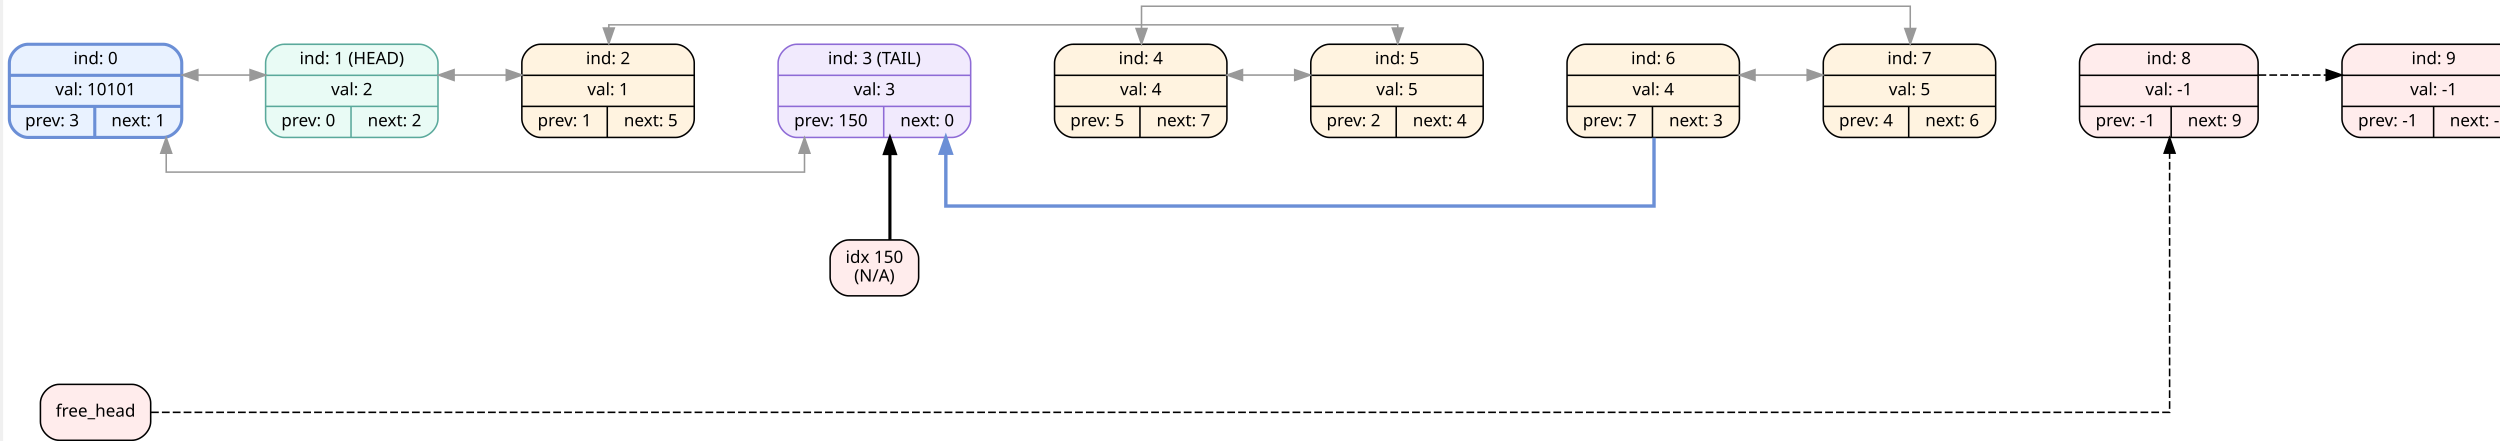
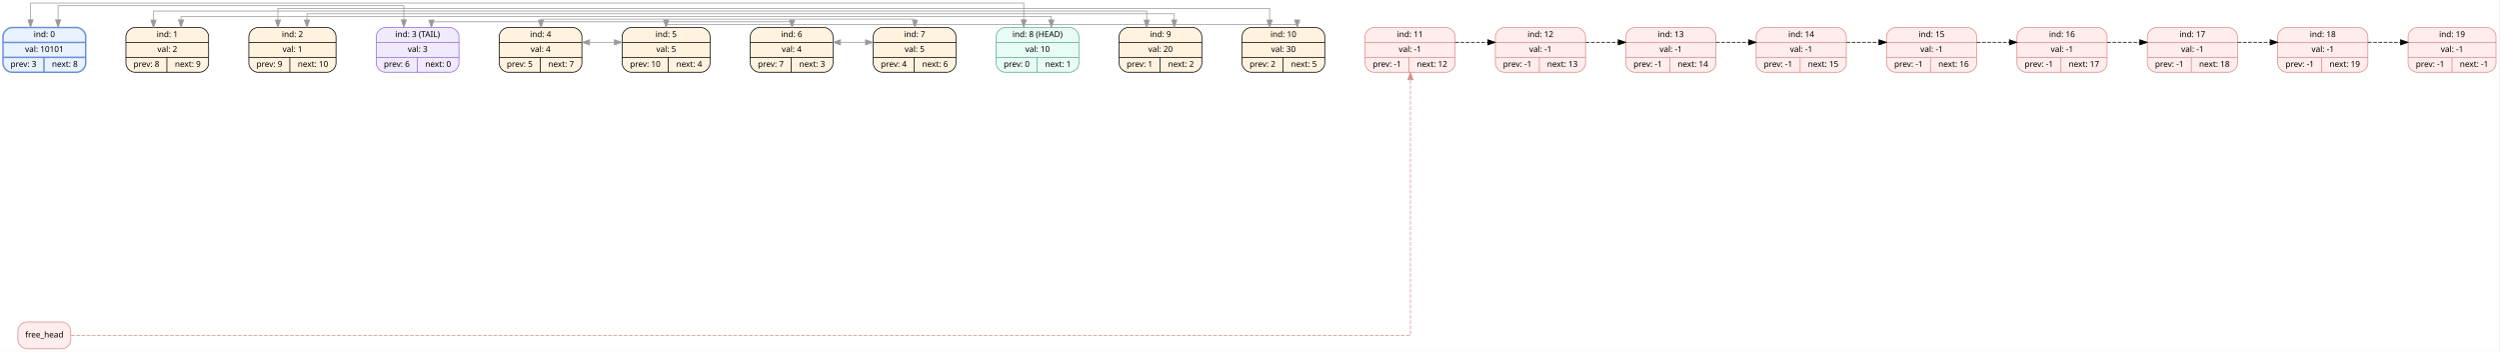
- <svg xmlns="http://www.w3.org/2000/svg" width="562pt" height="99pt" viewBox="0.00 0.00 562.00 99.25">
-   <g id="graph0" class="graph" transform="scale(0.35 0.35) rotate(0) translate(4 283.5)">
-     <polygon fill="white" stroke="transparent" points="-4,4 -4,-283.5 1624,-283.5 1624,4 -4,4" />
+ <svg xmlns="http://www.w3.org/2000/svg" width="3354pt" height="472pt" viewBox="0.00 0.00 3354.00 471.90">
+   <g id="graph0" class="graph" transform="scale(1 1) rotate(0) translate(4 467.9)">
+     <polygon fill="white" stroke="transparent" points="-4,4 -4,-467.9 3350,-467.9 3350,4 -4,4" />
    <g id="node1" class="node">
-       <path fill="#e9f2ff" stroke="#6b8fd6" stroke-width="2" d="M12,-195C12,-195 99,-195 99,-195 105,-195 111,-201 111,-207 111,-207 111,-243 111,-243 111,-249 105,-255 99,-255 99,-255 12,-255 12,-255 6,-255 0,-249 0,-243 0,-243 0,-207 0,-207 0,-201 6,-195 12,-195" />
-       <text text-anchor="middle" x="55.5" y="-242.2" font-family="Fira Mono" font-size="11.00">ind: 0</text>
-       <polyline fill="none" stroke="#6b8fd6" stroke-width="2" points="0,-235 111,-235 " />
-       <text text-anchor="middle" x="55.5" y="-222.2" font-family="Fira Mono" font-size="11.00">val: 10101</text>
-       <polyline fill="none" stroke="#6b8fd6" stroke-width="2" points="0,-215 111,-215 " />
-       <text text-anchor="middle" x="27.5" y="-202.2" font-family="Fira Mono" font-size="11.00">prev: 3</text>
-       <polyline fill="none" stroke="#6b8fd6" stroke-width="2" points="55,-195 55,-215 " />
-       <text text-anchor="middle" x="83" y="-202.2" font-family="Fira Mono" font-size="11.00">next: 1</text>
+       <path fill="#e9f2ff" stroke="#6b8fd6" stroke-width="2" d="M12,-371C12,-371 99,-371 99,-371 105,-371 111,-377 111,-383 111,-383 111,-419 111,-419 111,-425 105,-431 99,-431 99,-431 12,-431 12,-431 6,-431 0,-425 0,-419 0,-419 0,-383 0,-383 0,-377 6,-371 12,-371" />
+       <text text-anchor="middle" x="55.5" y="-418.2" font-family="Fira Mono" font-size="11.00">ind: 0</text>
+       <polyline fill="none" stroke="#6b8fd6" stroke-width="2" points="0,-411 111,-411 " />
+       <text text-anchor="middle" x="55.5" y="-398.2" font-family="Fira Mono" font-size="11.00">val: 10101</text>
+       <polyline fill="none" stroke="#6b8fd6" stroke-width="2" points="0,-391 111,-391 " />
+       <text text-anchor="middle" x="27.5" y="-378.2" font-family="Fira Mono" font-size="11.00">prev: 3</text>
+       <polyline fill="none" stroke="#6b8fd6" stroke-width="2" points="55,-371 55,-391 " />
+       <text text-anchor="middle" x="83" y="-378.2" font-family="Fira Mono" font-size="11.00">next: 8</text>
    </g>
    <g id="node2" class="node">
-       <path fill="#e9fbf5" stroke="#5aa99b" d="M177,-195C177,-195 264,-195 264,-195 270,-195 276,-201 276,-207 276,-207 276,-243 276,-243 276,-249 270,-255 264,-255 264,-255 177,-255 177,-255 171,-255 165,-249 165,-243 165,-243 165,-207 165,-207 165,-201 171,-195 177,-195" />
-       <text text-anchor="middle" x="220.5" y="-242.2" font-family="Fira Mono" font-size="11.00">ind: 1 (HEAD)</text>
-       <polyline fill="none" stroke="#5aa99b" points="165,-235 276,-235 " />
-       <text text-anchor="middle" x="220.5" y="-222.2" font-family="Fira Mono" font-size="11.00">val: 2</text>
-       <polyline fill="none" stroke="#5aa99b" points="165,-215 276,-215 " />
-       <text text-anchor="middle" x="192.5" y="-202.2" font-family="Fira Mono" font-size="11.00">prev: 0</text>
-       <polyline fill="none" stroke="#5aa99b" points="220,-195 220,-215 " />
-       <text text-anchor="middle" x="248" y="-202.2" font-family="Fira Mono" font-size="11.00">next: 2</text>
-     </g>
-     <g id="edge11" class="edge">
-       <path fill="none" stroke="#999999" d="M121.36,-235.17C121.36,-235.17 154.98,-235.17 154.98,-235.17" />
-       <polygon fill="#999999" stroke="#999999" points="154.98,-238.67 164.98,-235.17 154.98,-231.67 154.98,-238.67" />
-       <polygon fill="#999999" stroke="#999999" points="121.36,-231.67 111.36,-235.17 121.36,-238.67 121.36,-231.67" />
+       <path fill="#fff3e0" stroke="#000000" d="M177,-371C177,-371 264,-371 264,-371 270,-371 276,-377 276,-383 276,-383 276,-419 276,-419 276,-425 270,-431 264,-431 264,-431 177,-431 177,-431 171,-431 165,-425 165,-419 165,-419 165,-383 165,-383 165,-377 171,-371 177,-371" />
+       <text text-anchor="middle" x="220.5" y="-418.2" font-family="Fira Mono" font-size="11.00">ind: 1</text>
+       <polyline fill="none" stroke="#000000" points="165,-411 276,-411 " />
+       <text text-anchor="middle" x="220.5" y="-398.2" font-family="Fira Mono" font-size="11.00">val: 2</text>
+       <polyline fill="none" stroke="#000000" points="165,-391 276,-391 " />
+       <text text-anchor="middle" x="192.5" y="-378.2" font-family="Fira Mono" font-size="11.00">prev: 8</text>
+       <polyline fill="none" stroke="#000000" points="220,-371 220,-391 " />
+       <text text-anchor="middle" x="248" y="-378.2" font-family="Fira Mono" font-size="11.00">next: 9</text>
+     </g>
+     <g id="node9" class="node">
+       <path fill="#e9fbf5" stroke="#5aa99b" d="M1345,-371C1345,-371 1432,-371 1432,-371 1438,-371 1444,-377 1444,-383 1444,-383 1444,-419 1444,-419 1444,-425 1438,-431 1432,-431 1432,-431 1345,-431 1345,-431 1339,-431 1333,-425 1333,-419 1333,-419 1333,-383 1333,-383 1333,-377 1339,-371 1345,-371" />
+       <text text-anchor="middle" x="1388.5" y="-418.2" font-family="Fira Mono" font-size="11.00">ind: 8 (HEAD)</text>
+       <polyline fill="none" stroke="#5aa99b" points="1333,-411 1444,-411 " />
+       <text text-anchor="middle" x="1388.5" y="-398.2" font-family="Fira Mono" font-size="11.00">val: 10</text>
+       <polyline fill="none" stroke="#5aa99b" points="1333,-391 1444,-391 " />
+       <text text-anchor="middle" x="1360.5" y="-378.2" font-family="Fira Mono" font-size="11.00">prev: 0</text>
+       <polyline fill="none" stroke="#5aa99b" points="1388,-371 1388,-391 " />
+       <text text-anchor="middle" x="1416" y="-378.2" font-family="Fira Mono" font-size="11.00">next: 1</text>
+     </g>
+     <g id="edge28" class="edge">
+       <path fill="none" stroke="#999999" d="M37,-441.34C37,-441.34 37,-463.9 37,-463.9 37,-463.9 1370,-463.9 1370,-463.9 1370,-463.9 1370,-441.34 1370,-441.34" />
+       <polygon fill="#999999" stroke="#999999" points="40.5,-441.34 37,-431.34 33.5,-441.34 40.5,-441.34" />
+       <polygon fill="#999999" stroke="#999999" points="1373.5,-441.34 1370,-431.34 1366.5,-441.34 1373.5,-441.34" />
    </g>
    <g id="node3" class="node">
-       <path fill="#fff3e0" stroke="#000000" d="M342,-195C342,-195 429,-195 429,-195 435,-195 441,-201 441,-207 441,-207 441,-243 441,-243 441,-249 435,-255 429,-255 429,-255 342,-255 342,-255 336,-255 330,-249 330,-243 330,-243 330,-207 330,-207 330,-201 336,-195 342,-195" />
-       <text text-anchor="middle" x="385.5" y="-242.2" font-family="Fira Mono" font-size="11.00">ind: 2</text>
-       <polyline fill="none" stroke="#000000" points="330,-235 441,-235 " />
-       <text text-anchor="middle" x="385.5" y="-222.2" font-family="Fira Mono" font-size="11.00">val: 1</text>
-       <polyline fill="none" stroke="#000000" points="330,-215 441,-215 " />
-       <text text-anchor="middle" x="357.5" y="-202.2" font-family="Fira Mono" font-size="11.00">prev: 1</text>
-       <polyline fill="none" stroke="#000000" points="385,-195 385,-215 " />
-       <text text-anchor="middle" x="413" y="-202.2" font-family="Fira Mono" font-size="11.00">next: 5</text>
-     </g>
-     <g id="edge12" class="edge">
-       <path fill="none" stroke="#999999" d="M286.36,-235.17C286.36,-235.17 319.98,-235.17 319.98,-235.17" />
-       <polygon fill="#999999" stroke="#999999" points="319.98,-238.67 329.98,-235.17 319.98,-231.67 319.98,-238.67" />
-       <polygon fill="#999999" stroke="#999999" points="286.36,-231.67 276.36,-235.17 286.36,-238.67 286.36,-231.67" />
+       <path fill="#fff3e0" stroke="#000000" d="M342,-371C342,-371 435,-371 435,-371 441,-371 447,-377 447,-383 447,-383 447,-419 447,-419 447,-425 441,-431 435,-431 435,-431 342,-431 342,-431 336,-431 330,-425 330,-419 330,-419 330,-383 330,-383 330,-377 336,-371 342,-371" />
+       <text text-anchor="middle" x="388.5" y="-418.2" font-family="Fira Mono" font-size="11.00">ind: 2</text>
+       <polyline fill="none" stroke="#000000" points="330,-411 447,-411 " />
+       <text text-anchor="middle" x="388.5" y="-398.2" font-family="Fira Mono" font-size="11.00">val: 1</text>
+       <polyline fill="none" stroke="#000000" points="330,-391 447,-391 " />
+       <text text-anchor="middle" x="357.5" y="-378.2" font-family="Fira Mono" font-size="11.00">prev: 9</text>
+       <polyline fill="none" stroke="#000000" points="385,-371 385,-391 " />
+       <text text-anchor="middle" x="416" y="-378.2" font-family="Fira Mono" font-size="11.00">next: 10</text>
+     </g>
+     <g id="node10" class="node">
+       <path fill="#fff3e0" stroke="#000000" d="M1510,-371C1510,-371 1597,-371 1597,-371 1603,-371 1609,-377 1609,-383 1609,-383 1609,-419 1609,-419 1609,-425 1603,-431 1597,-431 1597,-431 1510,-431 1510,-431 1504,-431 1498,-425 1498,-419 1498,-419 1498,-383 1498,-383 1498,-377 1504,-371 1510,-371" />
+       <text text-anchor="middle" x="1553.5" y="-418.2" font-family="Fira Mono" font-size="11.00">ind: 9</text>
+       <polyline fill="none" stroke="#000000" points="1498,-411 1609,-411 " />
+       <text text-anchor="middle" x="1553.5" y="-398.2" font-family="Fira Mono" font-size="11.00">val: 20</text>
+       <polyline fill="none" stroke="#000000" points="1498,-391 1609,-391 " />
+       <text text-anchor="middle" x="1525.5" y="-378.2" font-family="Fira Mono" font-size="11.00">prev: 1</text>
+       <polyline fill="none" stroke="#000000" points="1553,-371 1553,-391 " />
+       <text text-anchor="middle" x="1581" y="-378.2" font-family="Fira Mono" font-size="11.00">next: 2</text>
+     </g>
+     <g id="edge29" class="edge">
+       <path fill="none" stroke="#999999" d="M202,-441C202,-441 202,-453.1 202,-453.1 202,-453.1 1535,-453.1 1535,-453.1 1535,-453.1 1535,-441 1535,-441" />
+       <polygon fill="#999999" stroke="#999999" points="205.5,-441 202,-431 198.5,-441 205.5,-441" />
+       <polygon fill="#999999" stroke="#999999" points="1538.5,-441 1535,-431 1531.5,-441 1538.5,-441" />
    </g>
    <g id="node4" class="node">
-       <path fill="#f1eafd" stroke="#8e6bd6" d="M507,-195C507,-195 607,-195 607,-195 613,-195 619,-201 619,-207 619,-207 619,-243 619,-243 619,-249 613,-255 607,-255 607,-255 507,-255 507,-255 501,-255 495,-249 495,-243 495,-243 495,-207 495,-207 495,-201 501,-195 507,-195" />
-       <text text-anchor="middle" x="557" y="-242.2" font-family="Fira Mono" font-size="11.00">ind: 3 (TAIL)</text>
-       <polyline fill="none" stroke="#8e6bd6" points="495,-235 619,-235 " />
-       <text text-anchor="middle" x="557" y="-222.2" font-family="Fira Mono" font-size="11.00">val: 3</text>
-       <polyline fill="none" stroke="#8e6bd6" points="495,-215 619,-215 " />
-       <text text-anchor="middle" x="529" y="-202.2" font-family="Fira Mono" font-size="11.00">prev: 150</text>
-       <polyline fill="none" stroke="#8e6bd6" points="563,-195 563,-215 " />
-       <text text-anchor="middle" x="591" y="-202.2" font-family="Fira Mono" font-size="11.00">next: 0</text>
+       <path fill="#f1eafd" stroke="#8e6bd6" d="M513,-371C513,-371 600,-371 600,-371 606,-371 612,-377 612,-383 612,-383 612,-419 612,-419 612,-425 606,-431 600,-431 600,-431 513,-431 513,-431 507,-431 501,-425 501,-419 501,-419 501,-383 501,-383 501,-377 507,-371 513,-371" />
+       <text text-anchor="middle" x="556.5" y="-418.2" font-family="Fira Mono" font-size="11.00">ind: 3 (TAIL)</text>
+       <polyline fill="none" stroke="#8e6bd6" points="501,-411 612,-411 " />
+       <text text-anchor="middle" x="556.5" y="-398.2" font-family="Fira Mono" font-size="11.00">val: 3</text>
+       <polyline fill="none" stroke="#8e6bd6" points="501,-391 612,-391 " />
+       <text text-anchor="middle" x="528.5" y="-378.2" font-family="Fira Mono" font-size="11.00">prev: 6</text>
+       <polyline fill="none" stroke="#8e6bd6" points="556,-371 556,-391 " />
+       <text text-anchor="middle" x="584" y="-378.2" font-family="Fira Mono" font-size="11.00">next: 0</text>
+     </g>
+     <g id="node11" class="node">
+       <path fill="#fff3e0" stroke="#000000" d="M1675,-371C1675,-371 1762,-371 1762,-371 1768,-371 1774,-377 1774,-383 1774,-383 1774,-419 1774,-419 1774,-425 1768,-431 1762,-431 1762,-431 1675,-431 1675,-431 1669,-431 1663,-425 1663,-419 1663,-419 1663,-383 1663,-383 1663,-377 1669,-371 1675,-371" />
+       <text text-anchor="middle" x="1718.5" y="-418.2" font-family="Fira Mono" font-size="11.00">ind: 10</text>
+       <polyline fill="none" stroke="#000000" points="1663,-411 1774,-411 " />
+       <text text-anchor="middle" x="1718.5" y="-398.2" font-family="Fira Mono" font-size="11.00">val: 30</text>
+       <polyline fill="none" stroke="#000000" points="1663,-391 1774,-391 " />
+       <text text-anchor="middle" x="1690.5" y="-378.2" font-family="Fira Mono" font-size="11.00">prev: 2</text>
+       <polyline fill="none" stroke="#000000" points="1718,-371 1718,-391 " />
+       <text text-anchor="middle" x="1746" y="-378.2" font-family="Fira Mono" font-size="11.00">next: 5</text>
+     </g>
+     <g id="edge30" class="edge">
+       <path fill="none" stroke="#999999" d="M369,-441.13C369,-441.13 369,-456.7 369,-456.7 369,-456.7 1700,-456.7 1700,-456.7 1700,-456.7 1700,-441.13 1700,-441.13" />
+       <polygon fill="#999999" stroke="#999999" points="372.5,-441.13 369,-431.13 365.5,-441.13 372.5,-441.13" />
+       <polygon fill="#999999" stroke="#999999" points="1703.5,-441.13 1700,-431.13 1696.5,-441.13 1703.5,-441.13" />
+     </g>
+     <g id="edge31" class="edge">
+       <path fill="none" stroke="#999999" d="M538,-441.34C538,-441.34 538,-460.3 538,-460.3 538,-460.3 74,-460.3 74,-460.3 74,-460.3 74,-441.34 74,-441.34" />
+       <polygon fill="#999999" stroke="#999999" points="541.5,-441.34 538,-431.34 534.5,-441.34 541.5,-441.34" />
+       <polygon fill="#999999" stroke="#999999" points="77.5,-441.34 74,-431.34 70.5,-441.34 77.5,-441.34" />
+     </g>
+     <g id="node5" class="node">
+       <path fill="#fff3e0" stroke="#000000" d="M678,-371C678,-371 765,-371 765,-371 771,-371 777,-377 777,-383 777,-383 777,-419 777,-419 777,-425 771,-431 765,-431 765,-431 678,-431 678,-431 672,-431 666,-425 666,-419 666,-419 666,-383 666,-383 666,-377 672,-371 678,-371" />
+       <text text-anchor="middle" x="721.5" y="-418.2" font-family="Fira Mono" font-size="11.00">ind: 4</text>
+       <polyline fill="none" stroke="#000000" points="666,-411 777,-411 " />
+       <text text-anchor="middle" x="721.5" y="-398.2" font-family="Fira Mono" font-size="11.00">val: 4</text>
+       <polyline fill="none" stroke="#000000" points="666,-391 777,-391 " />
+       <text text-anchor="middle" x="693.5" y="-378.2" font-family="Fira Mono" font-size="11.00">prev: 5</text>
+       <polyline fill="none" stroke="#000000" points="721,-371 721,-391 " />
+       <text text-anchor="middle" x="749" y="-378.2" font-family="Fira Mono" font-size="11.00">next: 7</text>
    </g>
    <g id="node6" class="node">
-       <path fill="#fff3e0" stroke="#000000" d="M850,-195C850,-195 937,-195 937,-195 943,-195 949,-201 949,-207 949,-207 949,-243 949,-243 949,-249 943,-255 937,-255 937,-255 850,-255 850,-255 844,-255 838,-249 838,-243 838,-243 838,-207 838,-207 838,-201 844,-195 850,-195" />
-       <text text-anchor="middle" x="893.5" y="-242.2" font-family="Fira Mono" font-size="11.00">ind: 5</text>
-       <polyline fill="none" stroke="#000000" points="838,-235 949,-235 " />
-       <text text-anchor="middle" x="893.5" y="-222.2" font-family="Fira Mono" font-size="11.00">val: 5</text>
-       <polyline fill="none" stroke="#000000" points="838,-215 949,-215 " />
-       <text text-anchor="middle" x="865.5" y="-202.2" font-family="Fira Mono" font-size="11.00">prev: 2</text>
-       <polyline fill="none" stroke="#000000" points="893,-195 893,-215 " />
-       <text text-anchor="middle" x="921" y="-202.2" font-family="Fira Mono" font-size="11.00">next: 4</text>
-     </g>
-     <g id="edge13" class="edge">
-       <path fill="none" stroke="#999999" d="M386,-265.43C386,-265.43 386,-267.5 386,-267.5 386,-267.5 894,-267.5 894,-267.5 894,-267.5 894,-265.43 894,-265.43" />
-       <polygon fill="#999999" stroke="#999999" points="389.5,-265.43 386,-255.43 382.5,-265.43 389.5,-265.43" />
-       <polygon fill="#999999" stroke="#999999" points="897.5,-265.43 894,-255.43 890.5,-265.43 897.5,-265.43" />
-     </g>
-     <g id="edge14" class="edge">
-       <path fill="none" stroke="#999999" d="M512,-184.86C512,-184.86 512,-172.67 512,-172.67 512,-172.67 101,-172.67 101,-172.67 101,-172.67 101,-184.86 101,-184.86" />
-       <polygon fill="#999999" stroke="#999999" points="508.5,-184.86 512,-194.86 515.5,-184.86 508.5,-184.86" />
-       <polygon fill="#999999" stroke="#999999" points="97.5,-184.86 101,-194.86 104.5,-184.86 97.5,-184.86" />
-     </g>
-     <g id="node5" class="node">
-       <path fill="#fff3e0" stroke="#000000" d="M685,-195C685,-195 772,-195 772,-195 778,-195 784,-201 784,-207 784,-207 784,-243 784,-243 784,-249 778,-255 772,-255 772,-255 685,-255 685,-255 679,-255 673,-249 673,-243 673,-243 673,-207 673,-207 673,-201 679,-195 685,-195" />
-       <text text-anchor="middle" x="728.5" y="-242.2" font-family="Fira Mono" font-size="11.00">ind: 4</text>
-       <polyline fill="none" stroke="#000000" points="673,-235 784,-235 " />
-       <text text-anchor="middle" x="728.5" y="-222.2" font-family="Fira Mono" font-size="11.00">val: 4</text>
-       <polyline fill="none" stroke="#000000" points="673,-215 784,-215 " />
-       <text text-anchor="middle" x="700.5" y="-202.2" font-family="Fira Mono" font-size="11.00">prev: 5</text>
-       <polyline fill="none" stroke="#000000" points="728,-195 728,-215 " />
-       <text text-anchor="middle" x="756" y="-202.2" font-family="Fira Mono" font-size="11.00">next: 7</text>
-     </g>
-     <g id="node11" class="node">
-       <path fill="#ffecec" stroke="#000000" d="M573.5,-129C573.5,-129 540.5,-129 540.5,-129 534.5,-129 528.5,-123 528.5,-117 528.5,-117 528.5,-105 528.5,-105 528.5,-99 534.5,-93 540.5,-93 540.5,-93 573.5,-93 573.5,-93 579.5,-93 585.5,-99 585.5,-105 585.5,-105 585.5,-117 585.5,-117 585.5,-123 579.5,-129 573.5,-129" />
-       <text text-anchor="middle" x="557" y="-114.2" font-family="Fira Mono" font-size="11.00">idx 150</text>
-       <text text-anchor="middle" x="557" y="-102.2" font-family="Fira Mono" font-size="11.00">(N/A)</text>
+       <path fill="#fff3e0" stroke="#000000" d="M843,-371C843,-371 937,-371 937,-371 943,-371 949,-377 949,-383 949,-383 949,-419 949,-419 949,-425 943,-431 937,-431 937,-431 843,-431 843,-431 837,-431 831,-425 831,-419 831,-419 831,-383 831,-383 831,-377 837,-371 843,-371" />
+       <text text-anchor="middle" x="890" y="-418.2" font-family="Fira Mono" font-size="11.00">ind: 5</text>
+       <polyline fill="none" stroke="#000000" points="831,-411 949,-411 " />
+       <text text-anchor="middle" x="890" y="-398.2" font-family="Fira Mono" font-size="11.00">val: 5</text>
+       <polyline fill="none" stroke="#000000" points="831,-391 949,-391 " />
+       <text text-anchor="middle" x="862" y="-378.2" font-family="Fira Mono" font-size="11.00">prev: 10</text>
+       <polyline fill="none" stroke="#000000" points="893,-371 893,-391 " />
+       <text text-anchor="middle" x="921" y="-378.2" font-family="Fira Mono" font-size="11.00">next: 4</text>
    </g>
    <g id="node8" class="node">
-       <path fill="#fff3e0" stroke="#000000" d="M1180,-195C1180,-195 1267,-195 1267,-195 1273,-195 1279,-201 1279,-207 1279,-207 1279,-243 1279,-243 1279,-249 1273,-255 1267,-255 1267,-255 1180,-255 1180,-255 1174,-255 1168,-249 1168,-243 1168,-243 1168,-207 1168,-207 1168,-201 1174,-195 1180,-195" />
-       <text text-anchor="middle" x="1223.5" y="-242.2" font-family="Fira Mono" font-size="11.00">ind: 7</text>
-       <polyline fill="none" stroke="#000000" points="1168,-235 1279,-235 " />
-       <text text-anchor="middle" x="1223.5" y="-222.2" font-family="Fira Mono" font-size="11.00">val: 5</text>
-       <polyline fill="none" stroke="#000000" points="1168,-215 1279,-215 " />
-       <text text-anchor="middle" x="1195.5" y="-202.2" font-family="Fira Mono" font-size="11.00">prev: 4</text>
-       <polyline fill="none" stroke="#000000" points="1223,-195 1223,-215 " />
-       <text text-anchor="middle" x="1251" y="-202.2" font-family="Fira Mono" font-size="11.00">next: 6</text>
-     </g>
-     <g id="edge15" class="edge">
-       <path fill="none" stroke="#999999" d="M729,-265.12C729,-265.12 729,-279.5 729,-279.5 729,-279.5 1224,-279.5 1224,-279.5 1224,-279.5 1224,-265.12 1224,-265.12" />
-       <polygon fill="#999999" stroke="#999999" points="732.5,-265.12 729,-255.12 725.5,-265.12 732.5,-265.12" />
-       <polygon fill="#999999" stroke="#999999" points="1227.5,-265.12 1224,-255.12 1220.5,-265.12 1227.5,-265.12" />
-     </g>
-     <g id="edge16" class="edge">
-       <path fill="none" stroke="#999999" d="M827.64,-235.17C827.64,-235.17 794.02,-235.17 794.02,-235.17" />
-       <polygon fill="#999999" stroke="#999999" points="794.02,-231.67 784.02,-235.17 794.02,-238.67 794.02,-231.67" />
-       <polygon fill="#999999" stroke="#999999" points="827.64,-238.67 837.64,-235.17 827.64,-231.67 827.64,-238.67" />
+       <path fill="#fff3e0" stroke="#000000" d="M1180,-371C1180,-371 1267,-371 1267,-371 1273,-371 1279,-377 1279,-383 1279,-383 1279,-419 1279,-419 1279,-425 1273,-431 1267,-431 1267,-431 1180,-431 1180,-431 1174,-431 1168,-425 1168,-419 1168,-419 1168,-383 1168,-383 1168,-377 1174,-371 1180,-371" />
+       <text text-anchor="middle" x="1223.5" y="-418.2" font-family="Fira Mono" font-size="11.00">ind: 7</text>
+       <polyline fill="none" stroke="#000000" points="1168,-411 1279,-411 " />
+       <text text-anchor="middle" x="1223.5" y="-398.2" font-family="Fira Mono" font-size="11.00">val: 5</text>
+       <polyline fill="none" stroke="#000000" points="1168,-391 1279,-391 " />
+       <text text-anchor="middle" x="1195.5" y="-378.2" font-family="Fira Mono" font-size="11.00">prev: 4</text>
+       <polyline fill="none" stroke="#000000" points="1223,-371 1223,-391 " />
+       <text text-anchor="middle" x="1251" y="-378.2" font-family="Fira Mono" font-size="11.00">next: 6</text>
+     </g>
+     <g id="edge32" class="edge">
+       <path fill="none" stroke="#999999" d="M722,-441.01C722,-441.01 722,-442.3 722,-442.3 722,-442.3 1224,-442.3 1224,-442.3 1224,-442.3 1224,-441.01 1224,-441.01" />
+       <polygon fill="#999999" stroke="#999999" points="725.5,-441.01 722,-431.01 718.5,-441.01 725.5,-441.01" />
+       <polygon fill="#999999" stroke="#999999" points="1227.5,-441.01 1224,-431.01 1220.5,-441.01 1227.5,-441.01" />
+     </g>
+     <g id="edge33" class="edge">
+       <path fill="none" stroke="#999999" d="M820.59,-411.17C820.59,-411.17 787.27,-411.17 787.27,-411.17" />
+       <polygon fill="#999999" stroke="#999999" points="787.27,-407.67 777.27,-411.17 787.27,-414.67 787.27,-407.67" />
+       <polygon fill="#999999" stroke="#999999" points="820.59,-414.67 830.59,-411.17 820.59,-407.67 820.59,-414.67" />
    </g>
    <g id="node7" class="node">
-       <path fill="#fff3e0" stroke="#000000" d="M1015,-195C1015,-195 1102,-195 1102,-195 1108,-195 1114,-201 1114,-207 1114,-207 1114,-243 1114,-243 1114,-249 1108,-255 1102,-255 1102,-255 1015,-255 1015,-255 1009,-255 1003,-249 1003,-243 1003,-243 1003,-207 1003,-207 1003,-201 1009,-195 1015,-195" />
-       <text text-anchor="middle" x="1058.5" y="-242.2" font-family="Fira Mono" font-size="11.00">ind: 6</text>
-       <polyline fill="none" stroke="#000000" points="1003,-235 1114,-235 " />
-       <text text-anchor="middle" x="1058.5" y="-222.2" font-family="Fira Mono" font-size="11.00">val: 4</text>
-       <polyline fill="none" stroke="#000000" points="1003,-215 1114,-215 " />
-       <text text-anchor="middle" x="1030.5" y="-202.2" font-family="Fira Mono" font-size="11.00">prev: 7</text>
-       <polyline fill="none" stroke="#000000" points="1058,-195 1058,-215 " />
-       <text text-anchor="middle" x="1086" y="-202.2" font-family="Fira Mono" font-size="11.00">next: 3</text>
-     </g>
-     <g id="edge17" class="edge">
-       <path fill="none" stroke="#6b8fd6" stroke-width="2.2" d="M1059,-194.83C1059,-174.3 1059,-150.83 1059,-150.83 1059,-150.83 603,-150.83 603,-150.83 603,-150.83 603,-184.83 603,-184.83" />
-       <polygon fill="#6b8fd6" stroke="#6b8fd6" stroke-width="2.2" points="599.5,-184.83 603,-194.83 606.5,-184.83 599.5,-184.83" />
-     </g>
-     <g id="edge18" class="edge">
-       <path fill="none" stroke="#999999" d="M1157.64,-235.17C1157.64,-235.17 1124.02,-235.17 1124.02,-235.17" />
-       <polygon fill="#999999" stroke="#999999" points="1124.02,-231.67 1114.02,-235.17 1124.02,-238.67 1124.02,-231.67" />
-       <polygon fill="#999999" stroke="#999999" points="1157.64,-238.67 1167.64,-235.17 1157.64,-231.67 1157.64,-238.67" />
-     </g>
-     <g id="node9" class="node">
-       <path fill="#ffecec" stroke="#000000" d="M1345,-195C1345,-195 1436,-195 1436,-195 1442,-195 1448,-201 1448,-207 1448,-207 1448,-243 1448,-243 1448,-249 1442,-255 1436,-255 1436,-255 1345,-255 1345,-255 1339,-255 1333,-249 1333,-243 1333,-243 1333,-207 1333,-207 1333,-201 1339,-195 1345,-195" />
-       <text text-anchor="middle" x="1390.5" y="-242.2" font-family="Fira Mono" font-size="11.00">ind: 8</text>
-       <polyline fill="none" stroke="#000000" points="1333,-235 1448,-235 " />
-       <text text-anchor="middle" x="1390.5" y="-222.2" font-family="Fira Mono" font-size="11.00">val: -1</text>
-       <polyline fill="none" stroke="#000000" points="1333,-215 1448,-215 " />
-       <text text-anchor="middle" x="1362.5" y="-202.2" font-family="Fira Mono" font-size="11.00">prev: -1</text>
-       <polyline fill="none" stroke="#000000" points="1392,-195 1392,-215 " />
-       <text text-anchor="middle" x="1420" y="-202.2" font-family="Fira Mono" font-size="11.00">next: 9</text>
-     </g>
-     <g id="node10" class="node">
-       <path fill="#ffecec" stroke="#000000" d="M1514,-195C1514,-195 1608,-195 1608,-195 1614,-195 1620,-201 1620,-207 1620,-207 1620,-243 1620,-243 1620,-249 1614,-255 1608,-255 1608,-255 1514,-255 1514,-255 1508,-255 1502,-249 1502,-243 1502,-243 1502,-207 1502,-207 1502,-201 1508,-195 1514,-195" />
-       <text text-anchor="middle" x="1561" y="-242.2" font-family="Fira Mono" font-size="11.00">ind: 9</text>
-       <polyline fill="none" stroke="#000000" points="1502,-235 1620,-235 " />
-       <text text-anchor="middle" x="1561" y="-222.2" font-family="Fira Mono" font-size="11.00">val: -1</text>
-       <polyline fill="none" stroke="#000000" points="1502,-215 1620,-215 " />
-       <text text-anchor="middle" x="1531.5" y="-202.2" font-family="Fira Mono" font-size="11.00">prev: -1</text>
-       <polyline fill="none" stroke="#000000" points="1561,-195 1561,-215 " />
-       <text text-anchor="middle" x="1590.5" y="-202.2" font-family="Fira Mono" font-size="11.00">next: -1</text>
-     </g>
-     <g id="edge10" class="edge">
-       <path fill="none" stroke="#000000" stroke-dasharray="5,2" d="M1448.22,-235.17C1448.22,-235.17 1491.88,-235.17 1491.88,-235.17" />
-       <polygon fill="#000000" stroke="#000000" points="1491.88,-238.67 1501.88,-235.17 1491.88,-231.67 1491.88,-238.67" />
-     </g>
-     <g id="edge19" class="edge">
-       <path fill="none" stroke="#000000" stroke-width="2" d="M567,-129.06C567,-129.06 567,-184.59 567,-184.59" />
-       <polygon fill="#000000" stroke="#000000" stroke-width="2" points="563.5,-184.59 567,-194.59 570.5,-184.59 563.5,-184.59" />
+       <path fill="#fff3e0" stroke="#000000" d="M1015,-371C1015,-371 1102,-371 1102,-371 1108,-371 1114,-377 1114,-383 1114,-383 1114,-419 1114,-419 1114,-425 1108,-431 1102,-431 1102,-431 1015,-431 1015,-431 1009,-431 1003,-425 1003,-419 1003,-419 1003,-383 1003,-383 1003,-377 1009,-371 1015,-371" />
+       <text text-anchor="middle" x="1058.5" y="-418.2" font-family="Fira Mono" font-size="11.00">ind: 6</text>
+       <polyline fill="none" stroke="#000000" points="1003,-411 1114,-411 " />
+       <text text-anchor="middle" x="1058.5" y="-398.2" font-family="Fira Mono" font-size="11.00">val: 4</text>
+       <polyline fill="none" stroke="#000000" points="1003,-391 1114,-391 " />
+       <text text-anchor="middle" x="1030.5" y="-378.2" font-family="Fira Mono" font-size="11.00">prev: 7</text>
+       <polyline fill="none" stroke="#000000" points="1058,-371 1058,-391 " />
+       <text text-anchor="middle" x="1086" y="-378.2" font-family="Fira Mono" font-size="11.00">next: 3</text>
+     </g>
+     <g id="edge34" class="edge">
+       <path fill="none" stroke="#999999" d="M1059,-437.94C1059,-437.94 1059,-438.7 1059,-438.7 1059,-438.7 575,-438.7 575,-438.7 575,-438.7 575,-437.94 575,-437.94" />
+       <polygon fill="#999999" stroke="#999999" points="1062.5,-441.07 1059,-431.07 1055.5,-441.07 1062.5,-441.07" />
+       <polygon fill="#999999" stroke="#999999" points="578.5,-441.07 575,-431.07 571.5,-441.07 578.5,-441.07" />
+     </g>
+     <g id="edge35" class="edge">
+       <path fill="none" stroke="#999999" d="M1157.64,-411.17C1157.64,-411.17 1124.02,-411.17 1124.02,-411.17" />
+       <polygon fill="#999999" stroke="#999999" points="1124.02,-407.67 1114.02,-411.17 1124.02,-414.67 1124.02,-407.67" />
+       <polygon fill="#999999" stroke="#999999" points="1157.64,-414.67 1167.64,-411.17 1157.64,-407.67 1157.64,-414.67" />
+     </g>
+     <g id="edge36" class="edge">
+       <path fill="none" stroke="#999999" d="M1407,-441.2C1407,-441.2 1407,-445.9 1407,-445.9 1407,-445.9 239,-445.9 239,-445.9 239,-445.9 239,-441.2 239,-441.2" />
+       <polygon fill="#999999" stroke="#999999" points="1410.5,-441.2 1407,-431.2 1403.5,-441.2 1410.5,-441.2" />
+       <polygon fill="#999999" stroke="#999999" points="242.5,-441.2 239,-431.2 235.5,-441.2 242.5,-441.2" />
+     </g>
+     <g id="edge37" class="edge">
+       <path fill="none" stroke="#999999" d="M1572,-441.16C1572,-441.16 1572,-449.5 1572,-449.5 1572,-449.5 408,-449.5 408,-449.5 408,-449.5 408,-441.16 408,-441.16" />
+       <polygon fill="#999999" stroke="#999999" points="1575.5,-441.16 1572,-431.16 1568.5,-441.16 1575.5,-441.16" />
+       <polygon fill="#999999" stroke="#999999" points="411.5,-441.16 408,-431.16 404.5,-441.16 411.5,-441.16" />
+     </g>
+     <g id="edge38" class="edge">
+       <path fill="none" stroke="#999999" d="M1737,-434.71C1737,-434.71 1737,-435.1 1737,-435.1 1737,-435.1 890,-435.1 890,-435.1 890,-435.1 890,-434.71 890,-434.71" />
+       <polygon fill="#999999" stroke="#999999" points="1740.5,-441.19 1737,-431.19 1733.5,-441.19 1740.5,-441.19" />
+       <polygon fill="#999999" stroke="#999999" points="893.5,-441.19 890,-431.19 886.5,-441.19 893.5,-441.19" />
    </g>
    <g id="node12" class="node">
-       <path fill="#ffecec" stroke="#000000" d="M79,-36C79,-36 32,-36 32,-36 26,-36 20,-30 20,-24 20,-24 20,-12 20,-12 20,-6 26,0 32,0 32,0 79,0 79,0 85,0 91,-6 91,-12 91,-12 91,-24 91,-24 91,-30 85,-36 79,-36" />
+       <path fill="#ffecec" stroke="#d88d88" d="M1840,-371C1840,-371 1937,-371 1937,-371 1943,-371 1949,-377 1949,-383 1949,-383 1949,-419 1949,-419 1949,-425 1943,-431 1937,-431 1937,-431 1840,-431 1840,-431 1834,-431 1828,-425 1828,-419 1828,-419 1828,-383 1828,-383 1828,-377 1834,-371 1840,-371" />
+       <text text-anchor="middle" x="1888.5" y="-418.2" font-family="Fira Mono" font-size="11.00">ind: 11</text>
+       <polyline fill="none" stroke="#d88d88" points="1828,-411 1949,-411 " />
+       <text text-anchor="middle" x="1888.5" y="-398.2" font-family="Fira Mono" font-size="11.00">val: -1</text>
+       <polyline fill="none" stroke="#d88d88" points="1828,-391 1949,-391 " />
+       <text text-anchor="middle" x="1857.5" y="-378.2" font-family="Fira Mono" font-size="11.00">prev: -1</text>
+       <polyline fill="none" stroke="#d88d88" points="1887,-371 1887,-391 " />
+       <text text-anchor="middle" x="1918" y="-378.2" font-family="Fira Mono" font-size="11.00">next: 12</text>
+     </g>
+     <g id="node13" class="node">
+       <path fill="#ffecec" stroke="#d88d88" d="M2015,-371C2015,-371 2112,-371 2112,-371 2118,-371 2124,-377 2124,-383 2124,-383 2124,-419 2124,-419 2124,-425 2118,-431 2112,-431 2112,-431 2015,-431 2015,-431 2009,-431 2003,-425 2003,-419 2003,-419 2003,-383 2003,-383 2003,-377 2009,-371 2015,-371" />
+       <text text-anchor="middle" x="2063.5" y="-418.2" font-family="Fira Mono" font-size="11.00">ind: 12</text>
+       <polyline fill="none" stroke="#d88d88" points="2003,-411 2124,-411 " />
+       <text text-anchor="middle" x="2063.5" y="-398.2" font-family="Fira Mono" font-size="11.00">val: -1</text>
+       <polyline fill="none" stroke="#d88d88" points="2003,-391 2124,-391 " />
+       <text text-anchor="middle" x="2032.5" y="-378.2" font-family="Fira Mono" font-size="11.00">prev: -1</text>
+       <polyline fill="none" stroke="#d88d88" points="2062,-371 2062,-391 " />
+       <text text-anchor="middle" x="2093" y="-378.2" font-family="Fira Mono" font-size="11.00">next: 13</text>
+     </g>
+     <g id="edge20" class="edge">
+       <path fill="none" stroke="#000000" stroke-dasharray="5,2" d="M1949.22,-411.17C1949.22,-411.17 1992.89,-411.17 1992.89,-411.17" />
+       <polygon fill="#000000" stroke="#000000" points="1992.89,-414.67 2002.89,-411.17 1992.89,-407.67 1992.89,-414.67" />
+     </g>
+     <g id="node14" class="node">
+       <path fill="#ffecec" stroke="#d88d88" d="M2190,-371C2190,-371 2287,-371 2287,-371 2293,-371 2299,-377 2299,-383 2299,-383 2299,-419 2299,-419 2299,-425 2293,-431 2287,-431 2287,-431 2190,-431 2190,-431 2184,-431 2178,-425 2178,-419 2178,-419 2178,-383 2178,-383 2178,-377 2184,-371 2190,-371" />
+       <text text-anchor="middle" x="2238.5" y="-418.2" font-family="Fira Mono" font-size="11.00">ind: 13</text>
+       <polyline fill="none" stroke="#d88d88" points="2178,-411 2299,-411 " />
+       <text text-anchor="middle" x="2238.5" y="-398.2" font-family="Fira Mono" font-size="11.00">val: -1</text>
+       <polyline fill="none" stroke="#d88d88" points="2178,-391 2299,-391 " />
+       <text text-anchor="middle" x="2207.5" y="-378.2" font-family="Fira Mono" font-size="11.00">prev: -1</text>
+       <polyline fill="none" stroke="#d88d88" points="2237,-371 2237,-391 " />
+       <text text-anchor="middle" x="2268" y="-378.2" font-family="Fira Mono" font-size="11.00">next: 14</text>
+     </g>
+     <g id="edge21" class="edge">
+       <path fill="none" stroke="#000000" stroke-dasharray="5,2" d="M2124.22,-411.17C2124.22,-411.17 2167.89,-411.17 2167.89,-411.17" />
+       <polygon fill="#000000" stroke="#000000" points="2167.89,-414.67 2177.89,-411.17 2167.89,-407.67 2167.89,-414.67" />
+     </g>
+     <g id="node15" class="node">
+       <path fill="#ffecec" stroke="#d88d88" d="M2365,-371C2365,-371 2462,-371 2462,-371 2468,-371 2474,-377 2474,-383 2474,-383 2474,-419 2474,-419 2474,-425 2468,-431 2462,-431 2462,-431 2365,-431 2365,-431 2359,-431 2353,-425 2353,-419 2353,-419 2353,-383 2353,-383 2353,-377 2359,-371 2365,-371" />
+       <text text-anchor="middle" x="2413.5" y="-418.2" font-family="Fira Mono" font-size="11.00">ind: 14</text>
+       <polyline fill="none" stroke="#d88d88" points="2353,-411 2474,-411 " />
+       <text text-anchor="middle" x="2413.5" y="-398.2" font-family="Fira Mono" font-size="11.00">val: -1</text>
+       <polyline fill="none" stroke="#d88d88" points="2353,-391 2474,-391 " />
+       <text text-anchor="middle" x="2382.5" y="-378.2" font-family="Fira Mono" font-size="11.00">prev: -1</text>
+       <polyline fill="none" stroke="#d88d88" points="2412,-371 2412,-391 " />
+       <text text-anchor="middle" x="2443" y="-378.2" font-family="Fira Mono" font-size="11.00">next: 15</text>
+     </g>
+     <g id="edge22" class="edge">
+       <path fill="none" stroke="#000000" stroke-dasharray="5,2" d="M2299.22,-411.17C2299.22,-411.17 2342.89,-411.17 2342.89,-411.17" />
+       <polygon fill="#000000" stroke="#000000" points="2342.89,-414.67 2352.89,-411.17 2342.89,-407.67 2342.89,-414.67" />
+     </g>
+     <g id="node16" class="node">
+       <path fill="#ffecec" stroke="#d88d88" d="M2540,-371C2540,-371 2637,-371 2637,-371 2643,-371 2649,-377 2649,-383 2649,-383 2649,-419 2649,-419 2649,-425 2643,-431 2637,-431 2637,-431 2540,-431 2540,-431 2534,-431 2528,-425 2528,-419 2528,-419 2528,-383 2528,-383 2528,-377 2534,-371 2540,-371" />
+       <text text-anchor="middle" x="2588.5" y="-418.2" font-family="Fira Mono" font-size="11.00">ind: 15</text>
+       <polyline fill="none" stroke="#d88d88" points="2528,-411 2649,-411 " />
+       <text text-anchor="middle" x="2588.5" y="-398.2" font-family="Fira Mono" font-size="11.00">val: -1</text>
+       <polyline fill="none" stroke="#d88d88" points="2528,-391 2649,-391 " />
+       <text text-anchor="middle" x="2557.5" y="-378.2" font-family="Fira Mono" font-size="11.00">prev: -1</text>
+       <polyline fill="none" stroke="#d88d88" points="2587,-371 2587,-391 " />
+       <text text-anchor="middle" x="2618" y="-378.2" font-family="Fira Mono" font-size="11.00">next: 16</text>
+     </g>
+     <g id="edge23" class="edge">
+       <path fill="none" stroke="#000000" stroke-dasharray="5,2" d="M2474.22,-411.17C2474.22,-411.17 2517.89,-411.17 2517.89,-411.17" />
+       <polygon fill="#000000" stroke="#000000" points="2517.89,-414.67 2527.89,-411.17 2517.89,-407.67 2517.89,-414.67" />
+     </g>
+     <g id="node17" class="node">
+       <path fill="#ffecec" stroke="#d88d88" d="M2715,-371C2715,-371 2812,-371 2812,-371 2818,-371 2824,-377 2824,-383 2824,-383 2824,-419 2824,-419 2824,-425 2818,-431 2812,-431 2812,-431 2715,-431 2715,-431 2709,-431 2703,-425 2703,-419 2703,-419 2703,-383 2703,-383 2703,-377 2709,-371 2715,-371" />
+       <text text-anchor="middle" x="2763.5" y="-418.2" font-family="Fira Mono" font-size="11.00">ind: 16</text>
+       <polyline fill="none" stroke="#d88d88" points="2703,-411 2824,-411 " />
+       <text text-anchor="middle" x="2763.5" y="-398.2" font-family="Fira Mono" font-size="11.00">val: -1</text>
+       <polyline fill="none" stroke="#d88d88" points="2703,-391 2824,-391 " />
+       <text text-anchor="middle" x="2732.5" y="-378.2" font-family="Fira Mono" font-size="11.00">prev: -1</text>
+       <polyline fill="none" stroke="#d88d88" points="2762,-371 2762,-391 " />
+       <text text-anchor="middle" x="2793" y="-378.2" font-family="Fira Mono" font-size="11.00">next: 17</text>
+     </g>
+     <g id="edge24" class="edge">
+       <path fill="none" stroke="#000000" stroke-dasharray="5,2" d="M2649.22,-411.17C2649.22,-411.17 2692.89,-411.17 2692.89,-411.17" />
+       <polygon fill="#000000" stroke="#000000" points="2692.89,-414.67 2702.89,-411.17 2692.89,-407.67 2692.89,-414.67" />
+     </g>
+     <g id="node18" class="node">
+       <path fill="#ffecec" stroke="#d88d88" d="M2890,-371C2890,-371 2987,-371 2987,-371 2993,-371 2999,-377 2999,-383 2999,-383 2999,-419 2999,-419 2999,-425 2993,-431 2987,-431 2987,-431 2890,-431 2890,-431 2884,-431 2878,-425 2878,-419 2878,-419 2878,-383 2878,-383 2878,-377 2884,-371 2890,-371" />
+       <text text-anchor="middle" x="2938.5" y="-418.2" font-family="Fira Mono" font-size="11.00">ind: 17</text>
+       <polyline fill="none" stroke="#d88d88" points="2878,-411 2999,-411 " />
+       <text text-anchor="middle" x="2938.5" y="-398.2" font-family="Fira Mono" font-size="11.00">val: -1</text>
+       <polyline fill="none" stroke="#d88d88" points="2878,-391 2999,-391 " />
+       <text text-anchor="middle" x="2907.5" y="-378.2" font-family="Fira Mono" font-size="11.00">prev: -1</text>
+       <polyline fill="none" stroke="#d88d88" points="2937,-371 2937,-391 " />
+       <text text-anchor="middle" x="2968" y="-378.2" font-family="Fira Mono" font-size="11.00">next: 18</text>
+     </g>
+     <g id="edge25" class="edge">
+       <path fill="none" stroke="#000000" stroke-dasharray="5,2" d="M2824.22,-411.17C2824.22,-411.17 2867.89,-411.17 2867.89,-411.17" />
+       <polygon fill="#000000" stroke="#000000" points="2867.89,-414.67 2877.89,-411.17 2867.89,-407.67 2867.89,-414.67" />
+     </g>
+     <g id="node19" class="node">
+       <path fill="#ffecec" stroke="#d88d88" d="M3065,-371C3065,-371 3162,-371 3162,-371 3168,-371 3174,-377 3174,-383 3174,-383 3174,-419 3174,-419 3174,-425 3168,-431 3162,-431 3162,-431 3065,-431 3065,-431 3059,-431 3053,-425 3053,-419 3053,-419 3053,-383 3053,-383 3053,-377 3059,-371 3065,-371" />
+       <text text-anchor="middle" x="3113.5" y="-418.2" font-family="Fira Mono" font-size="11.00">ind: 18</text>
+       <polyline fill="none" stroke="#d88d88" points="3053,-411 3174,-411 " />
+       <text text-anchor="middle" x="3113.5" y="-398.2" font-family="Fira Mono" font-size="11.00">val: -1</text>
+       <polyline fill="none" stroke="#d88d88" points="3053,-391 3174,-391 " />
+       <text text-anchor="middle" x="3082.5" y="-378.2" font-family="Fira Mono" font-size="11.00">prev: -1</text>
+       <polyline fill="none" stroke="#d88d88" points="3112,-371 3112,-391 " />
+       <text text-anchor="middle" x="3143" y="-378.2" font-family="Fira Mono" font-size="11.00">next: 19</text>
+     </g>
+     <g id="edge26" class="edge">
+       <path fill="none" stroke="#000000" stroke-dasharray="5,2" d="M2999.22,-411.17C2999.22,-411.17 3042.89,-411.17 3042.89,-411.17" />
+       <polygon fill="#000000" stroke="#000000" points="3042.89,-414.67 3052.89,-411.17 3042.89,-407.67 3042.89,-414.67" />
+     </g>
+     <g id="node20" class="node">
+       <path fill="#ffecec" stroke="#d88d88" d="M3240,-371C3240,-371 3334,-371 3334,-371 3340,-371 3346,-377 3346,-383 3346,-383 3346,-419 3346,-419 3346,-425 3340,-431 3334,-431 3334,-431 3240,-431 3240,-431 3234,-431 3228,-425 3228,-419 3228,-419 3228,-383 3228,-383 3228,-377 3234,-371 3240,-371" />
+       <text text-anchor="middle" x="3287" y="-418.2" font-family="Fira Mono" font-size="11.00">ind: 19</text>
+       <polyline fill="none" stroke="#d88d88" points="3228,-411 3346,-411 " />
+       <text text-anchor="middle" x="3287" y="-398.2" font-family="Fira Mono" font-size="11.00">val: -1</text>
+       <polyline fill="none" stroke="#d88d88" points="3228,-391 3346,-391 " />
+       <text text-anchor="middle" x="3257.5" y="-378.2" font-family="Fira Mono" font-size="11.00">prev: -1</text>
+       <polyline fill="none" stroke="#d88d88" points="3287,-371 3287,-391 " />
+       <text text-anchor="middle" x="3316.5" y="-378.2" font-family="Fira Mono" font-size="11.00">next: -1</text>
+     </g>
+     <g id="edge27" class="edge">
+       <path fill="none" stroke="#000000" stroke-dasharray="5,2" d="M3174.18,-411.17C3174.18,-411.17 3217.81,-411.17 3217.81,-411.17" />
+       <polygon fill="#000000" stroke="#000000" points="3217.81,-414.67 3227.81,-411.17 3217.81,-407.67 3217.81,-414.67" />
+     </g>
+     <g id="node21" class="node">
+       <path fill="#ffecec" stroke="#d88d88" d="M79,-36C79,-36 32,-36 32,-36 26,-36 20,-30 20,-24 20,-24 20,-12 20,-12 20,-6 26,0 32,0 32,0 79,0 79,0 85,0 91,-6 91,-12 91,-12 91,-24 91,-24 91,-30 85,-36 79,-36" />
      <text text-anchor="middle" x="55.5" y="-15.2" font-family="Fira Mono" font-size="11.00">free_head</text>
    </g>
-     <g id="edge21" class="edge">
-       <path fill="none" stroke="#000000" stroke-dasharray="5,2" d="M91.22,-18C303.6,-18 1391,-18 1391,-18 1391,-18 1391,-184.9 1391,-184.9" />
-       <polygon fill="#000000" stroke="#000000" points="1387.5,-184.9 1391,-194.9 1394.5,-184.9 1387.5,-184.9" />
+     <g id="edge39" class="edge">
+       <path fill="none" stroke="#d88d88" stroke-dasharray="5,2" d="M91.3,-18C347.26,-18 1889,-18 1889,-18 1889,-18 1889,-360.95 1889,-360.95" />
+       <polygon fill="#d88d88" stroke="#d88d88" points="1885.5,-360.95 1889,-370.95 1892.5,-360.95 1885.5,-360.95" />
    </g>
  </g>
</svg>
